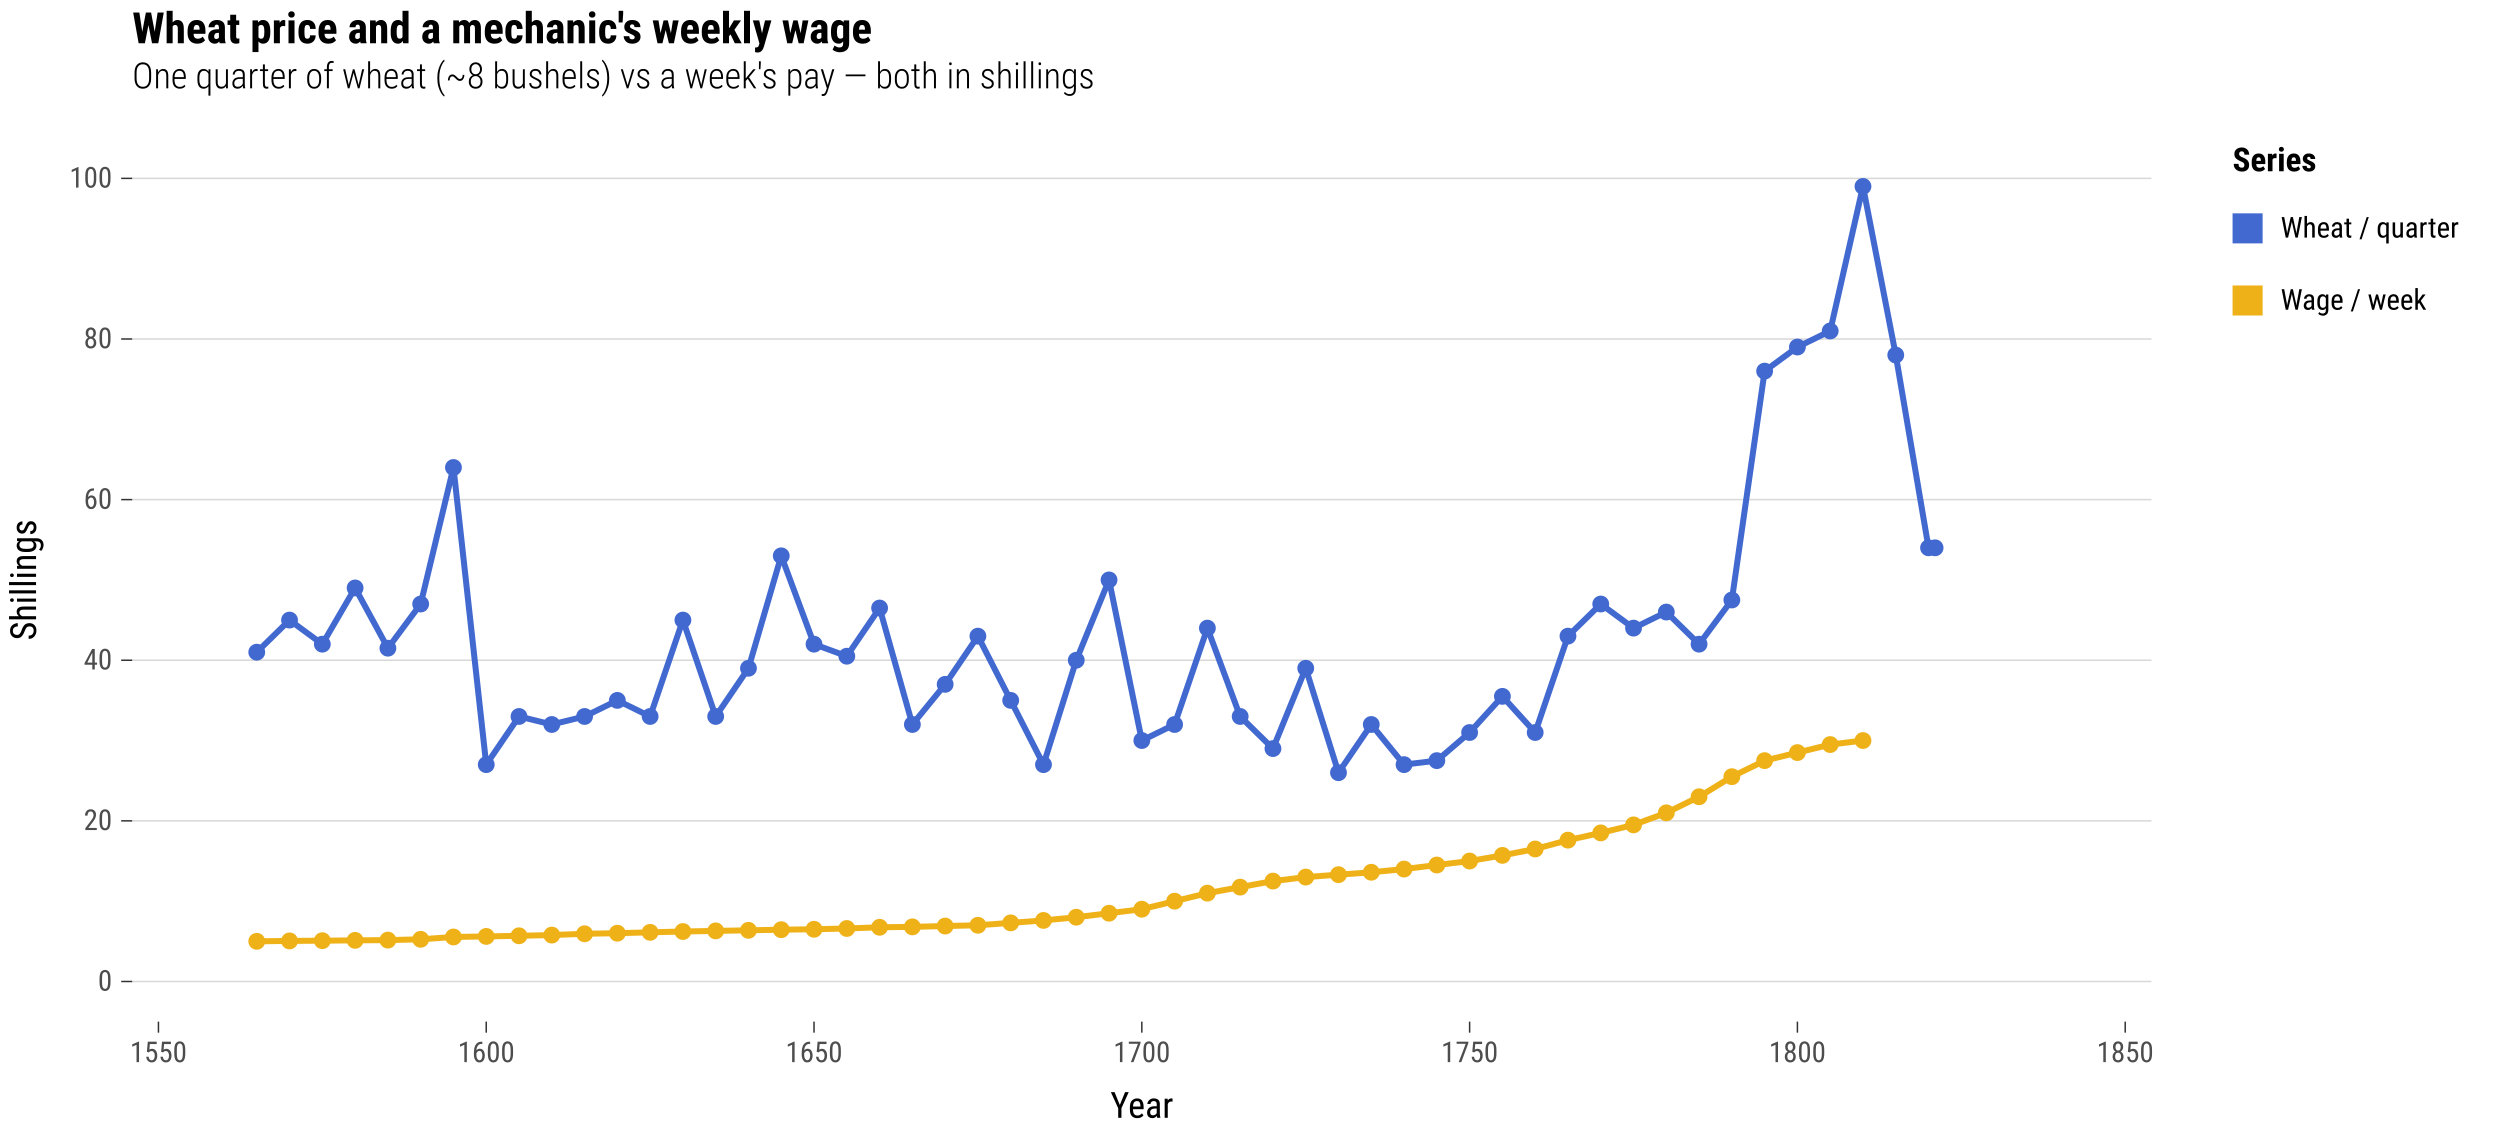
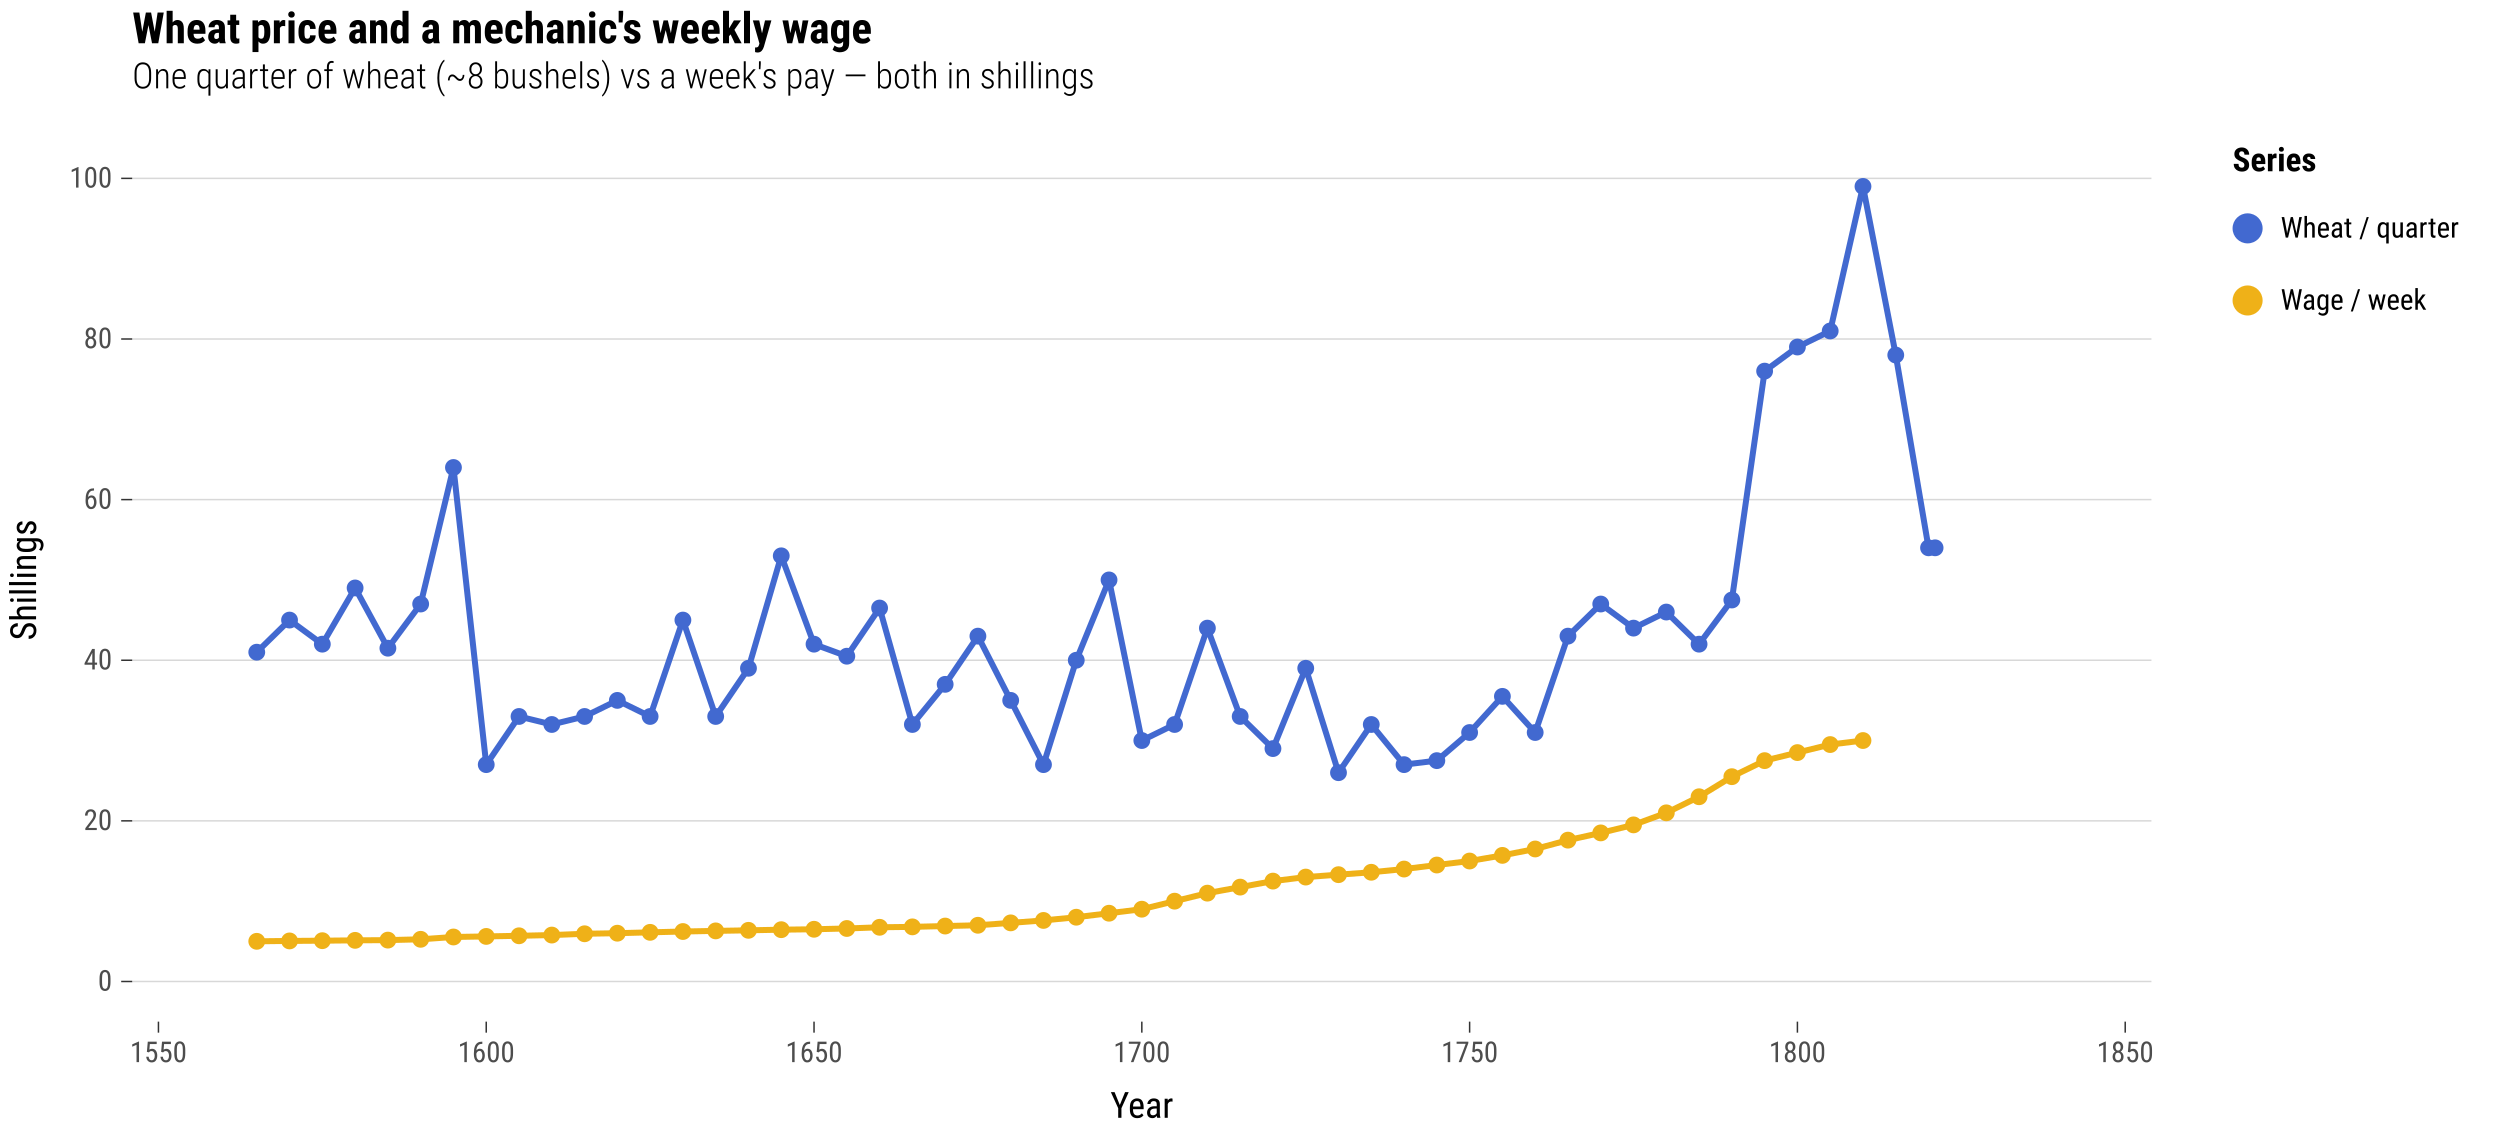
<svg xmlns="http://www.w3.org/2000/svg" width="832" height="380" viewBox="0 0 832 380" role="img" aria-label="Wheat price and a mechanic's weekly wage" class="gg-plot" font-family="&quot;Roboto Condensed&quot;, &quot;Arial Narrow&quot;, Arial, sans-serif" font-size="12" font-weight="400" text-rendering="optimizeLegibility" shape-rendering="geometricPrecision">
  <rect class="gg-paper" width="832" height="380" fill="var(--gg-paper, #ffffff)" />
  <text class="gg-title" x="44" y="14.4" font-size="14.4" font-weight="700" fill="var(--gg-ink, #000000)">Wheat price and a mechanic's weekly wage</text>
  <text class="gg-subtitle" x="44" y="29.4" font-size="12" font-weight="300" fill="var(--gg-ink, #000000)">One quarter of wheat (~8 bushels) vs a week's pay — both in shillings</text>
  <defs>
    <clipPath id="shc_ridership-line_observable10_832x380-gg-clip-0">
      <rect width="672" height="294" />
    </clipPath>
  </defs>
  <g class="gg-panel" data-panel="0" transform="translate(44,46)">
    <rect class="gg-panel-background" width="672" height="294" fill="var(--gg-panel, #ffffff)" />
    <g class="gg-grid" stroke="var(--gg-grid, #D8D8D8)" stroke-width="0.5" vector-effect="non-scaling-stroke">
      <line x1="0" y1="280.64" x2="672" y2="280.64" />
      <line x1="0" y1="227.18" x2="672" y2="227.18" />
      <line x1="0" y1="173.73" x2="672" y2="173.73" />
      <line x1="0" y1="120.27" x2="672" y2="120.27" />
      <line x1="0" y1="66.82" x2="672" y2="66.82" />
      <line x1="0" y1="13.36" x2="672" y2="13.36" />
    </g>
    <g class="gg-marks" clip-path="url(#shc_ridership-line_observable10_832x380-gg-clip-0)">
      <g class="gg-batch gg-paths" data-layer="0">
        <path d="M41.45 171.05L52.36 160.36L63.27 168.38L74.18 149.67L85.09 169.72L96 155.02L106.91 109.58L117.82 208.47L128.73 192.44L139.64 195.11L150.55 192.44L161.45 187.09L172.36 192.44L183.27 160.36L194.18 192.44L205.09 176.4L216 138.98L226.91 168.38L237.82 172.39L248.73 156.35L259.64 195.11L270.55 181.75L281.45 165.71L292.36 187.09L303.27 208.47L314.18 173.73L325.09 147L336 200.45L346.91 195.11L357.82 163.04L368.73 192.44L379.64 203.13L390.55 176.4L401.45 211.15L412.36 195.11L423.27 208.47L434.18 207.14L445.09 197.78L456 185.75L466.91 197.78L477.82 165.71L488.73 155.02L499.64 163.04L510.55 157.69L521.45 168.38L532.36 153.68L543.27 77.51L554.18 69.49L565.09 64.15L576 16.04L586.91 72.16L597.82 136.31L600 136.31" fill="none" stroke="#4269d0" stroke-width="2" stroke-linejoin="round" stroke-linecap="round" />
        <path d="M41.45 267.27L52.36 267.14L63.27 267.06L74.18 266.95L85.09 266.87L96 266.6L106.91 265.83L117.82 265.64L128.73 265.43L139.64 265.19L150.55 264.76L161.45 264.57L172.36 264.28L183.27 264.01L194.18 263.8L205.09 263.61L216 263.4L226.91 263.26L237.82 263L248.73 262.6L259.64 262.46L270.55 262.19L281.45 261.93L292.36 261.13L303.27 260.32L314.18 259.25L325.09 257.92L336 256.58L346.91 253.91L357.82 251.24L368.73 249.23L379.64 247.23L390.55 245.89L401.45 245.09L412.36 244.29L423.27 243.22L434.18 241.88L445.09 240.55L456 238.67L466.91 236.54L477.82 233.6L488.73 231.19L499.64 228.52L510.55 224.51L521.45 219.16L532.36 212.48L543.27 207.14L554.18 204.46L565.09 201.79L576 200.45" fill="none" stroke="#efb118" stroke-width="2" stroke-linejoin="round" stroke-linecap="round" />
      </g>
      <g class="gg-batch gg-points" data-layer="1">
        <circle class="gg-shape-circle" cx="41.45" cy="171.05" r="2.8" fill="#4269d0" />
        <circle class="gg-shape-circle" cx="41.45" cy="267.27" r="2.8" fill="#efb118" />
        <circle class="gg-shape-circle" cx="52.36" cy="160.36" r="2.8" fill="#4269d0" />
        <circle class="gg-shape-circle" cx="52.36" cy="267.14" r="2.8" fill="#efb118" />
        <circle class="gg-shape-circle" cx="63.27" cy="168.38" r="2.8" fill="#4269d0" />
        <circle class="gg-shape-circle" cx="63.27" cy="267.06" r="2.8" fill="#efb118" />
        <circle class="gg-shape-circle" cx="74.18" cy="149.67" r="2.8" fill="#4269d0" />
        <circle class="gg-shape-circle" cx="74.18" cy="266.95" r="2.8" fill="#efb118" />
        <circle class="gg-shape-circle" cx="85.09" cy="169.72" r="2.8" fill="#4269d0" />
        <circle class="gg-shape-circle" cx="85.09" cy="266.87" r="2.8" fill="#efb118" />
        <circle class="gg-shape-circle" cx="96" cy="155.02" r="2.8" fill="#4269d0" />
        <circle class="gg-shape-circle" cx="96" cy="266.6" r="2.8" fill="#efb118" />
        <circle class="gg-shape-circle" cx="106.91" cy="109.58" r="2.8" fill="#4269d0" />
        <circle class="gg-shape-circle" cx="106.91" cy="265.83" r="2.8" fill="#efb118" />
        <circle class="gg-shape-circle" cx="117.82" cy="208.47" r="2.8" fill="#4269d0" />
        <circle class="gg-shape-circle" cx="117.82" cy="265.64" r="2.8" fill="#efb118" />
        <circle class="gg-shape-circle" cx="128.73" cy="192.44" r="2.8" fill="#4269d0" />
        <circle class="gg-shape-circle" cx="128.73" cy="265.43" r="2.8" fill="#efb118" />
        <circle class="gg-shape-circle" cx="139.64" cy="195.11" r="2.8" fill="#4269d0" />
        <circle class="gg-shape-circle" cx="139.64" cy="265.19" r="2.8" fill="#efb118" />
        <circle class="gg-shape-circle" cx="150.55" cy="192.44" r="2.8" fill="#4269d0" />
        <circle class="gg-shape-circle" cx="150.55" cy="264.76" r="2.8" fill="#efb118" />
        <circle class="gg-shape-circle" cx="161.45" cy="187.09" r="2.8" fill="#4269d0" />
        <circle class="gg-shape-circle" cx="161.45" cy="264.57" r="2.8" fill="#efb118" />
        <circle class="gg-shape-circle" cx="172.36" cy="192.44" r="2.8" fill="#4269d0" />
        <circle class="gg-shape-circle" cx="172.36" cy="264.28" r="2.8" fill="#efb118" />
        <circle class="gg-shape-circle" cx="183.27" cy="160.36" r="2.8" fill="#4269d0" />
        <circle class="gg-shape-circle" cx="183.27" cy="264.01" r="2.8" fill="#efb118" />
        <circle class="gg-shape-circle" cx="194.18" cy="192.44" r="2.8" fill="#4269d0" />
        <circle class="gg-shape-circle" cx="194.18" cy="263.8" r="2.8" fill="#efb118" />
        <circle class="gg-shape-circle" cx="205.09" cy="176.4" r="2.8" fill="#4269d0" />
        <circle class="gg-shape-circle" cx="205.09" cy="263.61" r="2.8" fill="#efb118" />
        <circle class="gg-shape-circle" cx="216" cy="138.98" r="2.8" fill="#4269d0" />
        <circle class="gg-shape-circle" cx="216" cy="263.4" r="2.8" fill="#efb118" />
        <circle class="gg-shape-circle" cx="226.91" cy="168.38" r="2.8" fill="#4269d0" />
        <circle class="gg-shape-circle" cx="226.91" cy="263.26" r="2.8" fill="#efb118" />
        <circle class="gg-shape-circle" cx="237.82" cy="172.39" r="2.8" fill="#4269d0" />
        <circle class="gg-shape-circle" cx="237.82" cy="263" r="2.8" fill="#efb118" />
        <circle class="gg-shape-circle" cx="248.73" cy="156.35" r="2.8" fill="#4269d0" />
        <circle class="gg-shape-circle" cx="248.73" cy="262.6" r="2.8" fill="#efb118" />
        <circle class="gg-shape-circle" cx="259.64" cy="195.11" r="2.8" fill="#4269d0" />
        <circle class="gg-shape-circle" cx="259.64" cy="262.46" r="2.8" fill="#efb118" />
        <circle class="gg-shape-circle" cx="270.55" cy="181.75" r="2.8" fill="#4269d0" />
        <circle class="gg-shape-circle" cx="270.55" cy="262.19" r="2.8" fill="#efb118" />
        <circle class="gg-shape-circle" cx="281.45" cy="165.71" r="2.8" fill="#4269d0" />
        <circle class="gg-shape-circle" cx="281.45" cy="261.93" r="2.8" fill="#efb118" />
        <circle class="gg-shape-circle" cx="292.36" cy="187.09" r="2.8" fill="#4269d0" />
        <circle class="gg-shape-circle" cx="292.36" cy="261.13" r="2.8" fill="#efb118" />
        <circle class="gg-shape-circle" cx="303.27" cy="208.47" r="2.8" fill="#4269d0" />
        <circle class="gg-shape-circle" cx="303.27" cy="260.32" r="2.8" fill="#efb118" />
        <circle class="gg-shape-circle" cx="314.18" cy="173.73" r="2.8" fill="#4269d0" />
        <circle class="gg-shape-circle" cx="314.18" cy="259.25" r="2.8" fill="#efb118" />
        <circle class="gg-shape-circle" cx="325.09" cy="147" r="2.8" fill="#4269d0" />
        <circle class="gg-shape-circle" cx="325.09" cy="257.92" r="2.8" fill="#efb118" />
        <circle class="gg-shape-circle" cx="336" cy="200.45" r="2.8" fill="#4269d0" />
        <circle class="gg-shape-circle" cx="336" cy="256.58" r="2.8" fill="#efb118" />
        <circle class="gg-shape-circle" cx="346.91" cy="195.11" r="2.8" fill="#4269d0" />
        <circle class="gg-shape-circle" cx="346.91" cy="253.91" r="2.8" fill="#efb118" />
        <circle class="gg-shape-circle" cx="357.82" cy="163.04" r="2.8" fill="#4269d0" />
        <circle class="gg-shape-circle" cx="357.82" cy="251.24" r="2.8" fill="#efb118" />
        <circle class="gg-shape-circle" cx="368.73" cy="192.44" r="2.8" fill="#4269d0" />
        <circle class="gg-shape-circle" cx="368.73" cy="249.23" r="2.8" fill="#efb118" />
        <circle class="gg-shape-circle" cx="379.64" cy="203.13" r="2.8" fill="#4269d0" />
        <circle class="gg-shape-circle" cx="379.64" cy="247.23" r="2.8" fill="#efb118" />
        <circle class="gg-shape-circle" cx="390.55" cy="176.4" r="2.8" fill="#4269d0" />
        <circle class="gg-shape-circle" cx="390.55" cy="245.89" r="2.8" fill="#efb118" />
        <circle class="gg-shape-circle" cx="401.45" cy="211.15" r="2.8" fill="#4269d0" />
        <circle class="gg-shape-circle" cx="401.45" cy="245.09" r="2.8" fill="#efb118" />
        <circle class="gg-shape-circle" cx="412.36" cy="195.11" r="2.8" fill="#4269d0" />
        <circle class="gg-shape-circle" cx="412.36" cy="244.29" r="2.8" fill="#efb118" />
        <circle class="gg-shape-circle" cx="423.27" cy="208.47" r="2.8" fill="#4269d0" />
        <circle class="gg-shape-circle" cx="423.27" cy="243.22" r="2.8" fill="#efb118" />
        <circle class="gg-shape-circle" cx="434.18" cy="207.14" r="2.8" fill="#4269d0" />
        <circle class="gg-shape-circle" cx="434.18" cy="241.88" r="2.8" fill="#efb118" />
        <circle class="gg-shape-circle" cx="445.09" cy="197.78" r="2.8" fill="#4269d0" />
        <circle class="gg-shape-circle" cx="445.09" cy="240.55" r="2.8" fill="#efb118" />
        <circle class="gg-shape-circle" cx="456" cy="185.75" r="2.8" fill="#4269d0" />
        <circle class="gg-shape-circle" cx="456" cy="238.67" r="2.8" fill="#efb118" />
        <circle class="gg-shape-circle" cx="466.91" cy="197.78" r="2.8" fill="#4269d0" />
        <circle class="gg-shape-circle" cx="466.91" cy="236.54" r="2.8" fill="#efb118" />
        <circle class="gg-shape-circle" cx="477.82" cy="165.71" r="2.8" fill="#4269d0" />
        <circle class="gg-shape-circle" cx="477.82" cy="233.6" r="2.8" fill="#efb118" />
        <circle class="gg-shape-circle" cx="488.73" cy="155.02" r="2.8" fill="#4269d0" />
        <circle class="gg-shape-circle" cx="488.73" cy="231.19" r="2.8" fill="#efb118" />
        <circle class="gg-shape-circle" cx="499.64" cy="163.04" r="2.8" fill="#4269d0" />
        <circle class="gg-shape-circle" cx="499.64" cy="228.52" r="2.8" fill="#efb118" />
        <circle class="gg-shape-circle" cx="510.55" cy="157.69" r="2.8" fill="#4269d0" />
        <circle class="gg-shape-circle" cx="510.55" cy="224.51" r="2.8" fill="#efb118" />
        <circle class="gg-shape-circle" cx="521.45" cy="168.38" r="2.8" fill="#4269d0" />
        <circle class="gg-shape-circle" cx="521.45" cy="219.16" r="2.8" fill="#efb118" />
        <circle class="gg-shape-circle" cx="532.36" cy="153.68" r="2.8" fill="#4269d0" />
        <circle class="gg-shape-circle" cx="532.36" cy="212.48" r="2.8" fill="#efb118" />
        <circle class="gg-shape-circle" cx="543.27" cy="77.51" r="2.8" fill="#4269d0" />
        <circle class="gg-shape-circle" cx="543.27" cy="207.14" r="2.8" fill="#efb118" />
        <circle class="gg-shape-circle" cx="554.18" cy="69.49" r="2.8" fill="#4269d0" />
        <circle class="gg-shape-circle" cx="554.18" cy="204.46" r="2.8" fill="#efb118" />
        <circle class="gg-shape-circle" cx="565.09" cy="64.15" r="2.8" fill="#4269d0" />
        <circle class="gg-shape-circle" cx="565.09" cy="201.79" r="2.8" fill="#efb118" />
        <circle class="gg-shape-circle" cx="576" cy="16.04" r="2.8" fill="#4269d0" />
        <circle class="gg-shape-circle" cx="576" cy="200.45" r="2.8" fill="#efb118" />
        <circle class="gg-shape-circle" cx="586.91" cy="72.16" r="2.8" fill="#4269d0" />
        <circle class="gg-shape-circle" cx="597.82" cy="136.31" r="2.8" fill="#4269d0" />
        <circle class="gg-shape-circle" cx="600" cy="136.31" r="2.8" fill="#4269d0" />
      </g>
    </g>
  </g>
  <g class="gg-axis gg-axis-x" transform="translate(44,340)">
    <g class="gg-tick" transform="translate(8.73,0)">
      <line y2="3.67" stroke="var(--gg-tickColor, #333333)" stroke-width="0.5" vector-effect="non-scaling-stroke" />
      <text y="6.67" dy="0.71em" text-anchor="middle" fill="var(--gg-axisText, #4d4d4d)" font-size="9.6" font-weight="400">1550</text>
    </g>
    <g class="gg-tick" transform="translate(117.82,0)">
      <line y2="3.67" stroke="var(--gg-tickColor, #333333)" stroke-width="0.5" vector-effect="non-scaling-stroke" />
      <text y="6.67" dy="0.71em" text-anchor="middle" fill="var(--gg-axisText, #4d4d4d)" font-size="9.6" font-weight="400">1600</text>
    </g>
    <g class="gg-tick" transform="translate(226.91,0)">
      <line y2="3.67" stroke="var(--gg-tickColor, #333333)" stroke-width="0.5" vector-effect="non-scaling-stroke" />
      <text y="6.67" dy="0.71em" text-anchor="middle" fill="var(--gg-axisText, #4d4d4d)" font-size="9.6" font-weight="400">1650</text>
    </g>
    <g class="gg-tick" transform="translate(336,0)">
      <line y2="3.67" stroke="var(--gg-tickColor, #333333)" stroke-width="0.5" vector-effect="non-scaling-stroke" />
      <text y="6.67" dy="0.71em" text-anchor="middle" fill="var(--gg-axisText, #4d4d4d)" font-size="9.6" font-weight="400">1700</text>
    </g>
    <g class="gg-tick" transform="translate(445.09,0)">
      <line y2="3.67" stroke="var(--gg-tickColor, #333333)" stroke-width="0.5" vector-effect="non-scaling-stroke" />
      <text y="6.67" dy="0.71em" text-anchor="middle" fill="var(--gg-axisText, #4d4d4d)" font-size="9.6" font-weight="400">1750</text>
    </g>
    <g class="gg-tick" transform="translate(554.18,0)">
      <line y2="3.67" stroke="var(--gg-tickColor, #333333)" stroke-width="0.5" vector-effect="non-scaling-stroke" />
      <text y="6.67" dy="0.71em" text-anchor="middle" fill="var(--gg-axisText, #4d4d4d)" font-size="9.6" font-weight="400">1800</text>
    </g>
    <g class="gg-tick" transform="translate(663.27,0)">
      <line y2="3.67" stroke="var(--gg-tickColor, #333333)" stroke-width="0.5" vector-effect="non-scaling-stroke" />
      <text y="6.67" dy="0.71em" text-anchor="middle" fill="var(--gg-axisText, #4d4d4d)" font-size="9.6" font-weight="400">1850</text>
    </g>
  </g>
  <g class="gg-axis gg-axis-y" transform="translate(44,46)">
    <g class="gg-tick" transform="translate(0,280.64)">
      <line x2="-3.67" stroke="var(--gg-tickColor, #333333)" stroke-width="0.5" vector-effect="non-scaling-stroke" />
      <text x="-6.67" dy="0.32em" text-anchor="end" fill="var(--gg-axisText, #4d4d4d)" font-size="9.6" font-weight="400">0</text>
    </g>
    <g class="gg-tick" transform="translate(0,227.18)">
      <line x2="-3.67" stroke="var(--gg-tickColor, #333333)" stroke-width="0.5" vector-effect="non-scaling-stroke" />
      <text x="-6.67" dy="0.32em" text-anchor="end" fill="var(--gg-axisText, #4d4d4d)" font-size="9.6" font-weight="400">20</text>
    </g>
    <g class="gg-tick" transform="translate(0,173.73)">
      <line x2="-3.67" stroke="var(--gg-tickColor, #333333)" stroke-width="0.5" vector-effect="non-scaling-stroke" />
      <text x="-6.67" dy="0.32em" text-anchor="end" fill="var(--gg-axisText, #4d4d4d)" font-size="9.6" font-weight="400">40</text>
    </g>
    <g class="gg-tick" transform="translate(0,120.27)">
      <line x2="-3.67" stroke="var(--gg-tickColor, #333333)" stroke-width="0.5" vector-effect="non-scaling-stroke" />
      <text x="-6.67" dy="0.32em" text-anchor="end" fill="var(--gg-axisText, #4d4d4d)" font-size="9.6" font-weight="400">60</text>
    </g>
    <g class="gg-tick" transform="translate(0,66.82)">
      <line x2="-3.67" stroke="var(--gg-tickColor, #333333)" stroke-width="0.5" vector-effect="non-scaling-stroke" />
      <text x="-6.67" dy="0.32em" text-anchor="end" fill="var(--gg-axisText, #4d4d4d)" font-size="9.6" font-weight="400">80</text>
    </g>
    <g class="gg-tick" transform="translate(0,13.36)">
      <line x2="-3.67" stroke="var(--gg-tickColor, #333333)" stroke-width="0.5" vector-effect="non-scaling-stroke" />
      <text x="-6.67" dy="0.32em" text-anchor="end" fill="var(--gg-axisText, #4d4d4d)" font-size="9.6" font-weight="400">100</text>
    </g>
  </g>
  <text class="gg-axis-title" x="380" y="372" text-anchor="middle" fill="var(--gg-ink, #000000)" font-size="12" font-weight="400">Year</text>
  <text class="gg-axis-title" transform="translate(12,193) rotate(-90)" text-anchor="middle" fill="var(--gg-ink, #000000)" font-size="12" font-weight="400">Shillings</text>
  <g class="gg-legend gg-legend-color gg-legend-right gg-legend-vertical" transform="translate(739,46)">
    <text class="gg-legend-title" x="4" y="11" font-size="11" font-weight="bold" fill="var(--gg-ink, #000000)">Series</text>
-     <rect class="gg-legend-swatch" x="4" y="25" width="10" height="10" fill="#4269d0" />
+     <g class="gg-legend-key">
+       <circle class="gg-shape-circle" cx="9" cy="30" r="5" fill="#4269d0" />
+     </g>
    <text class="gg-legend-label" x="20" y="30" dy="0.32em" font-size="9.6" fill="var(--gg-ink, #000000)">Wheat / quarter</text>
-     <rect class="gg-legend-swatch" x="4" y="49" width="10" height="10" fill="#efb118" />
+     <g class="gg-legend-key">
+       <circle class="gg-shape-circle" cx="9" cy="54" r="5" fill="#efb118" />
+     </g>
    <text class="gg-legend-label" x="20" y="54" dy="0.32em" font-size="9.6" fill="var(--gg-ink, #000000)">Wage / week</text>
  </g>
</svg>
